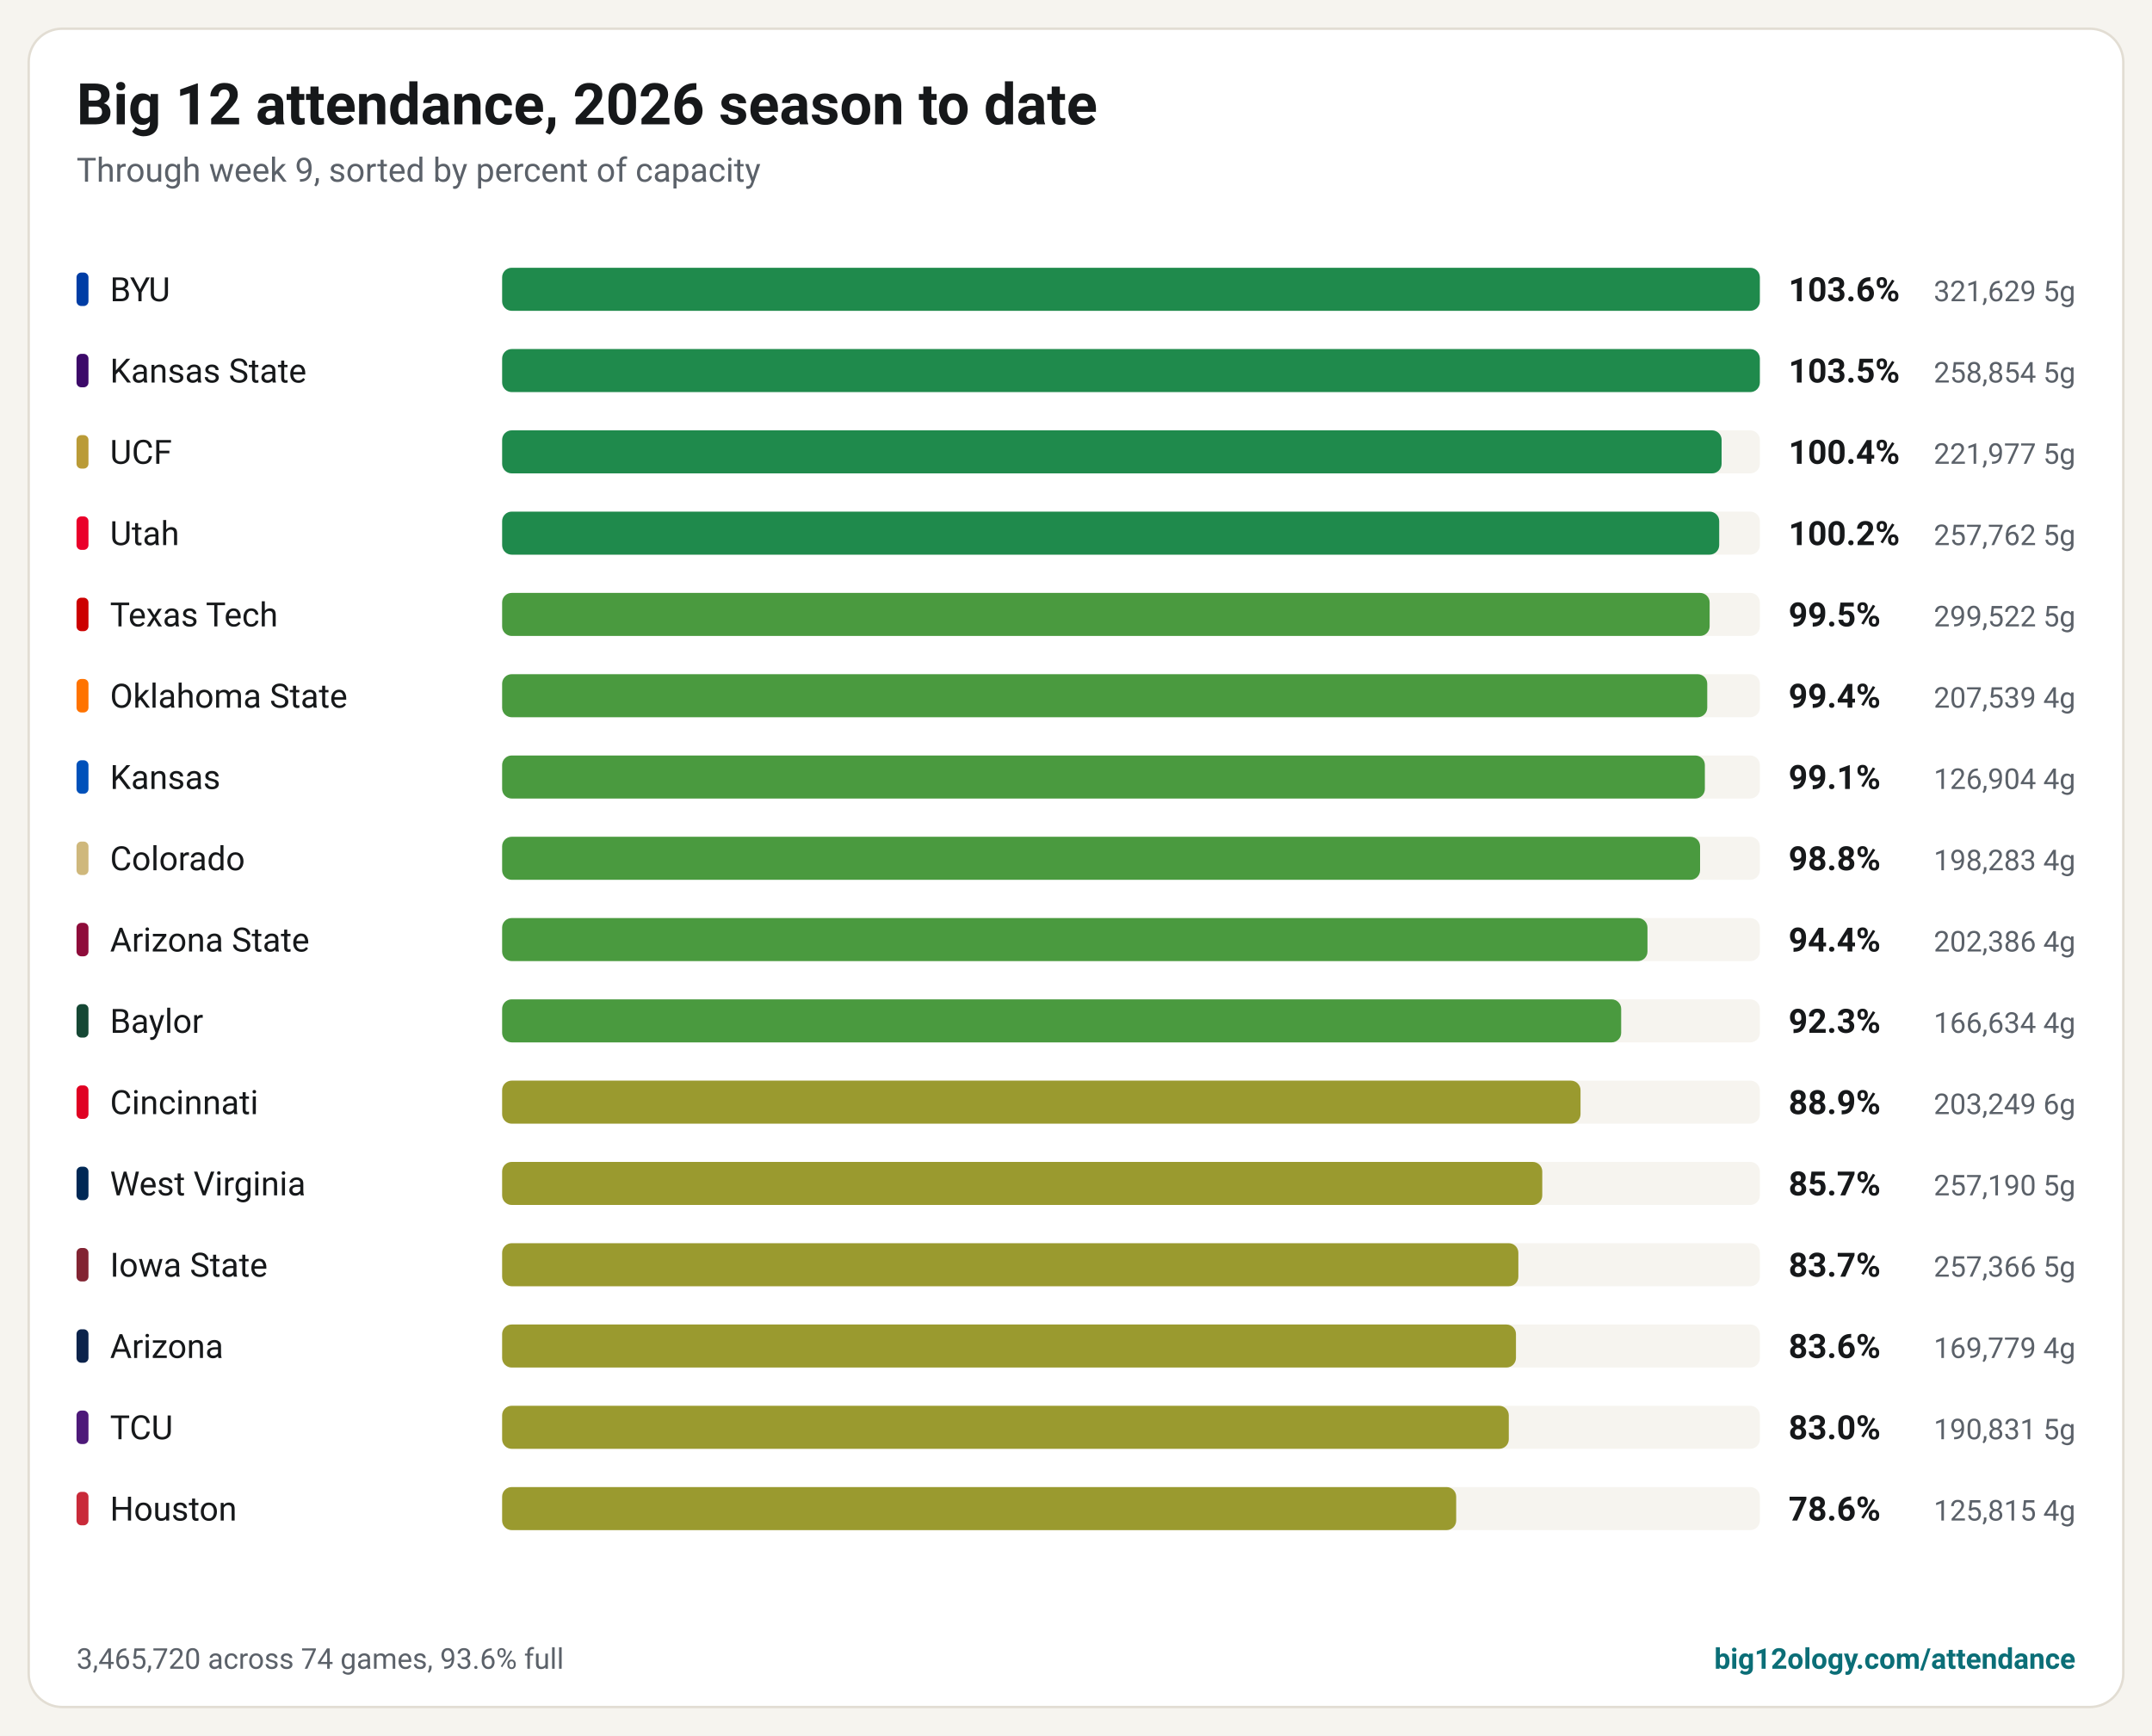
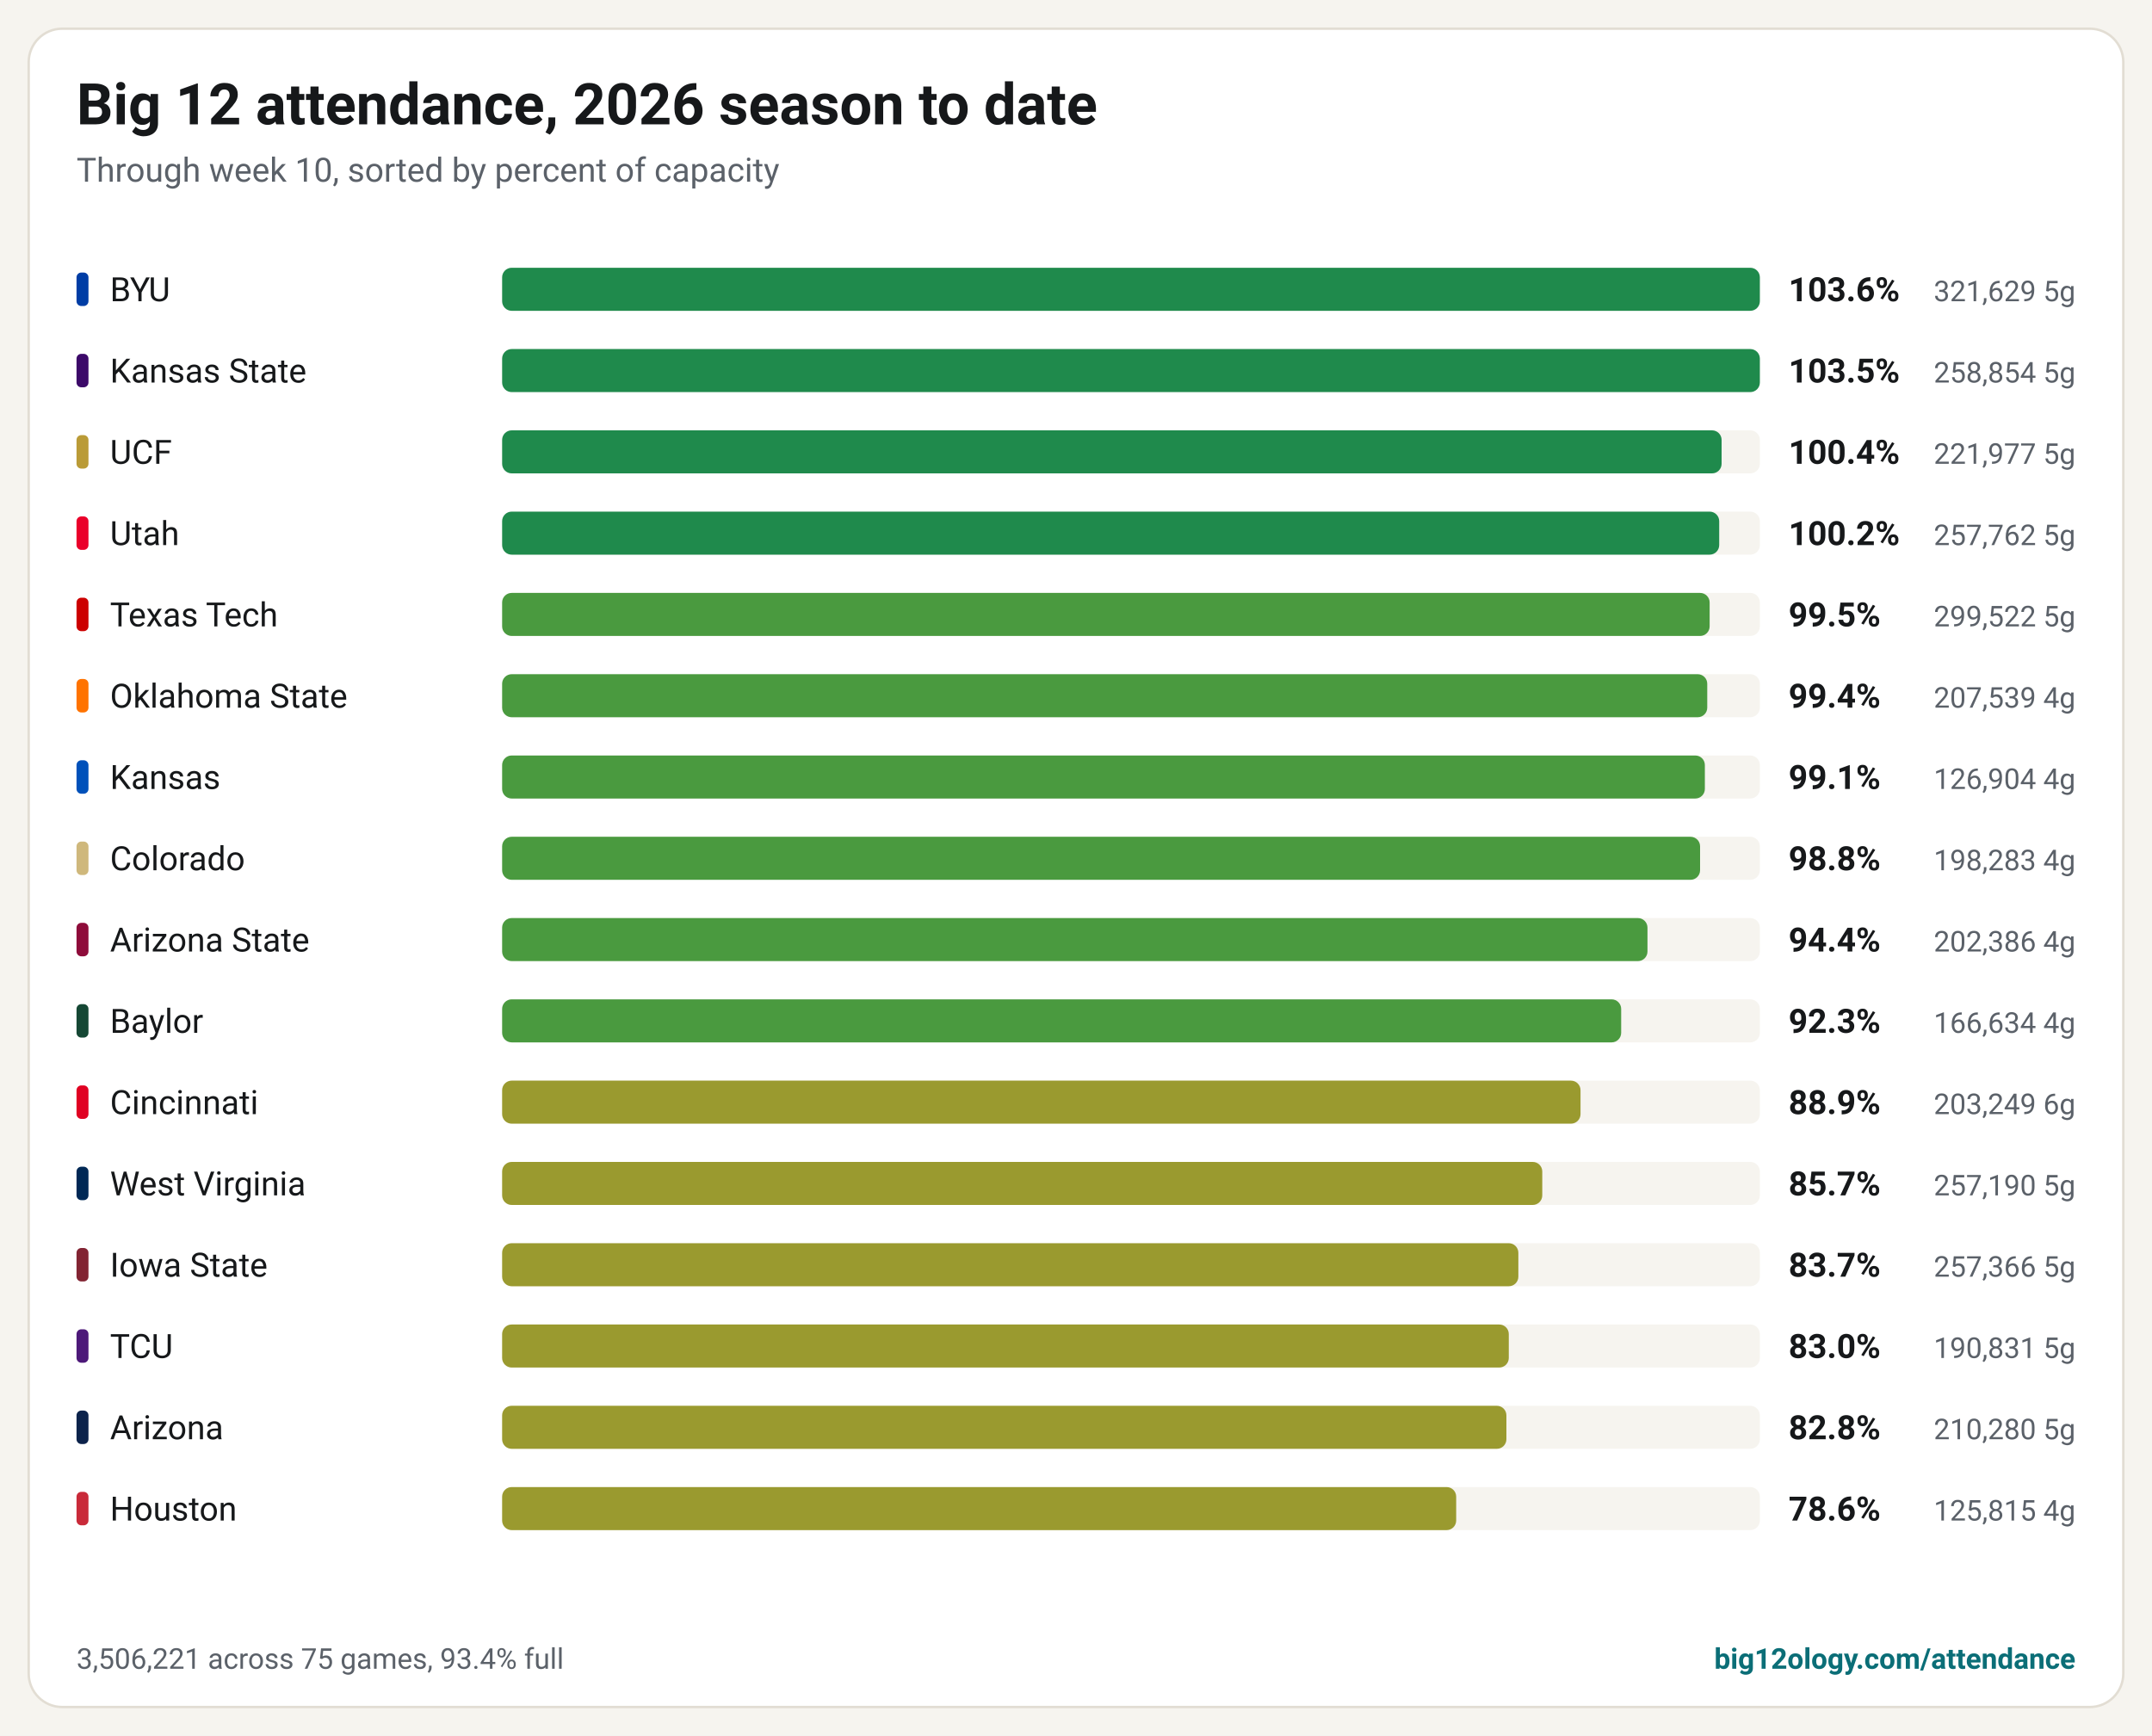
- <svg xmlns="http://www.w3.org/2000/svg" width="900" height="726" viewBox="0 0 900 726" role="img" aria-label="Big 12 attendance, 2026 season to date. Through week 9, sorted by percent of capacity">
+ <svg xmlns="http://www.w3.org/2000/svg" width="900" height="726" viewBox="0 0 900 726" role="img" aria-label="Big 12 attendance, 2026 season to date. Through week 10, sorted by percent of capacity">
  <rect width="900" height="726" fill="#f6f4ef" />
  <rect x="12" y="12" width="876" height="702" rx="14" fill="#ffffff" stroke="#e2ddd3" />
  <text x="32" y="52" font-family="-apple-system, BlinkMacSystemFont, 'Segoe UI', Roboto, Helvetica, Arial, sans-serif" font-size="24" font-weight="700" fill="#16181A">Big 12 attendance, 2026 season to date</text>
-   <text x="32" y="76" font-family="-apple-system, BlinkMacSystemFont, 'Segoe UI', Roboto, Helvetica, Arial, sans-serif" font-size="14" fill="#5b6169">Through week 9, sorted by percent of capacity</text>
+   <text x="32" y="76" font-family="-apple-system, BlinkMacSystemFont, 'Segoe UI', Roboto, Helvetica, Arial, sans-serif" font-size="14" fill="#5b6169">Through week 10, sorted by percent of capacity</text>
  <rect x="32" y="114" width="5" height="14" rx="2" fill="#003da5" />
  <text x="46" y="126" font-family="-apple-system, BlinkMacSystemFont, 'Segoe UI', Roboto, Helvetica, Arial, sans-serif" font-size="14" fill="#16181A">BYU</text>
  <rect x="210" y="112" width="526" height="18" rx="4" fill="#f6f4ef" />
  <rect x="210" y="112" width="526" height="18" rx="4" fill="#1f8a4c" />
  <text x="748" y="126" font-family="-apple-system, BlinkMacSystemFont, 'Segoe UI', Roboto, Helvetica, Arial, sans-serif" font-size="14" font-weight="700" fill="#16181A">103.6%</text>
  <text x="868" y="126" font-family="-apple-system, BlinkMacSystemFont, 'Segoe UI', Roboto, Helvetica, Arial, sans-serif" font-size="12" fill="#5b6169" text-anchor="end">321,629 5g</text>
  <rect x="32" y="148" width="5" height="14" rx="2" fill="#3c0969" />
  <text x="46" y="160" font-family="-apple-system, BlinkMacSystemFont, 'Segoe UI', Roboto, Helvetica, Arial, sans-serif" font-size="14" fill="#16181A">Kansas State</text>
  <rect x="210" y="146" width="526" height="18" rx="4" fill="#f6f4ef" />
  <rect x="210" y="146" width="526" height="18" rx="4" fill="#1f8a4c" />
  <text x="748" y="160" font-family="-apple-system, BlinkMacSystemFont, 'Segoe UI', Roboto, Helvetica, Arial, sans-serif" font-size="14" font-weight="700" fill="#16181A">103.5%</text>
  <text x="868" y="160" font-family="-apple-system, BlinkMacSystemFont, 'Segoe UI', Roboto, Helvetica, Arial, sans-serif" font-size="12" fill="#5b6169" text-anchor="end">258,854 5g</text>
  <rect x="32" y="182" width="5" height="14" rx="2" fill="#ba9b37" />
  <text x="46" y="194" font-family="-apple-system, BlinkMacSystemFont, 'Segoe UI', Roboto, Helvetica, Arial, sans-serif" font-size="14" fill="#16181A">UCF</text>
  <rect x="210" y="180" width="526" height="18" rx="4" fill="#f6f4ef" />
  <rect x="210" y="180" width="510" height="18" rx="4" fill="#1f8a4c" />
  <text x="748" y="194" font-family="-apple-system, BlinkMacSystemFont, 'Segoe UI', Roboto, Helvetica, Arial, sans-serif" font-size="14" font-weight="700" fill="#16181A">100.4%</text>
  <text x="868" y="194" font-family="-apple-system, BlinkMacSystemFont, 'Segoe UI', Roboto, Helvetica, Arial, sans-serif" font-size="12" fill="#5b6169" text-anchor="end">221,977 5g</text>
  <rect x="32" y="216" width="5" height="14" rx="2" fill="#ea002a" />
  <text x="46" y="228" font-family="-apple-system, BlinkMacSystemFont, 'Segoe UI', Roboto, Helvetica, Arial, sans-serif" font-size="14" fill="#16181A">Utah</text>
  <rect x="210" y="214" width="526" height="18" rx="4" fill="#f6f4ef" />
  <rect x="210" y="214" width="509" height="18" rx="4" fill="#1f8a4c" />
  <text x="748" y="228" font-family="-apple-system, BlinkMacSystemFont, 'Segoe UI', Roboto, Helvetica, Arial, sans-serif" font-size="14" font-weight="700" fill="#16181A">100.2%</text>
  <text x="868" y="228" font-family="-apple-system, BlinkMacSystemFont, 'Segoe UI', Roboto, Helvetica, Arial, sans-serif" font-size="12" fill="#5b6169" text-anchor="end">257,762 5g</text>
  <rect x="32" y="250" width="5" height="14" rx="2" fill="#cc0000" />
  <text x="46" y="262" font-family="-apple-system, BlinkMacSystemFont, 'Segoe UI', Roboto, Helvetica, Arial, sans-serif" font-size="14" fill="#16181A">Texas Tech</text>
  <rect x="210" y="248" width="526" height="18" rx="4" fill="#f6f4ef" />
  <rect x="210" y="248" width="505" height="18" rx="4" fill="#4a9a3f" />
  <text x="748" y="262" font-family="-apple-system, BlinkMacSystemFont, 'Segoe UI', Roboto, Helvetica, Arial, sans-serif" font-size="14" font-weight="700" fill="#16181A">99.5%</text>
  <text x="868" y="262" font-family="-apple-system, BlinkMacSystemFont, 'Segoe UI', Roboto, Helvetica, Arial, sans-serif" font-size="12" fill="#5b6169" text-anchor="end">299,522 5g</text>
  <rect x="32" y="284" width="5" height="14" rx="2" fill="#ff7300" />
  <text x="46" y="296" font-family="-apple-system, BlinkMacSystemFont, 'Segoe UI', Roboto, Helvetica, Arial, sans-serif" font-size="14" fill="#16181A">Oklahoma State</text>
  <rect x="210" y="282" width="526" height="18" rx="4" fill="#f6f4ef" />
  <rect x="210" y="282" width="504" height="18" rx="4" fill="#4a9a3f" />
  <text x="748" y="296" font-family="-apple-system, BlinkMacSystemFont, 'Segoe UI', Roboto, Helvetica, Arial, sans-serif" font-size="14" font-weight="700" fill="#16181A">99.4%</text>
  <text x="868" y="296" font-family="-apple-system, BlinkMacSystemFont, 'Segoe UI', Roboto, Helvetica, Arial, sans-serif" font-size="12" fill="#5b6169" text-anchor="end">207,539 4g</text>
  <rect x="32" y="318" width="5" height="14" rx="2" fill="#0051ba" />
  <text x="46" y="330" font-family="-apple-system, BlinkMacSystemFont, 'Segoe UI', Roboto, Helvetica, Arial, sans-serif" font-size="14" fill="#16181A">Kansas</text>
  <rect x="210" y="316" width="526" height="18" rx="4" fill="#f6f4ef" />
  <rect x="210" y="316" width="503" height="18" rx="4" fill="#4a9a3f" />
  <text x="748" y="330" font-family="-apple-system, BlinkMacSystemFont, 'Segoe UI', Roboto, Helvetica, Arial, sans-serif" font-size="14" font-weight="700" fill="#16181A">99.1%</text>
  <text x="868" y="330" font-family="-apple-system, BlinkMacSystemFont, 'Segoe UI', Roboto, Helvetica, Arial, sans-serif" font-size="12" fill="#5b6169" text-anchor="end">126,904 4g</text>
  <rect x="32" y="352" width="5" height="14" rx="2" fill="#cfb87c" />
  <text x="46" y="364" font-family="-apple-system, BlinkMacSystemFont, 'Segoe UI', Roboto, Helvetica, Arial, sans-serif" font-size="14" fill="#16181A">Colorado</text>
  <rect x="210" y="350" width="526" height="18" rx="4" fill="#f6f4ef" />
  <rect x="210" y="350" width="501" height="18" rx="4" fill="#4a9a3f" />
  <text x="748" y="364" font-family="-apple-system, BlinkMacSystemFont, 'Segoe UI', Roboto, Helvetica, Arial, sans-serif" font-size="14" font-weight="700" fill="#16181A">98.8%</text>
  <text x="868" y="364" font-family="-apple-system, BlinkMacSystemFont, 'Segoe UI', Roboto, Helvetica, Arial, sans-serif" font-size="12" fill="#5b6169" text-anchor="end">198,283 4g</text>
  <rect x="32" y="386" width="5" height="14" rx="2" fill="#8e0c3a" />
  <text x="46" y="398" font-family="-apple-system, BlinkMacSystemFont, 'Segoe UI', Roboto, Helvetica, Arial, sans-serif" font-size="14" fill="#16181A">Arizona State</text>
  <rect x="210" y="384" width="526" height="18" rx="4" fill="#f6f4ef" />
  <rect x="210" y="384" width="479" height="18" rx="4" fill="#4a9a3f" />
  <text x="748" y="398" font-family="-apple-system, BlinkMacSystemFont, 'Segoe UI', Roboto, Helvetica, Arial, sans-serif" font-size="14" font-weight="700" fill="#16181A">94.4%</text>
  <text x="868" y="398" font-family="-apple-system, BlinkMacSystemFont, 'Segoe UI', Roboto, Helvetica, Arial, sans-serif" font-size="12" fill="#5b6169" text-anchor="end">202,386 4g</text>
  <rect x="32" y="420" width="5" height="14" rx="2" fill="#154734" />
  <text x="46" y="432" font-family="-apple-system, BlinkMacSystemFont, 'Segoe UI', Roboto, Helvetica, Arial, sans-serif" font-size="14" fill="#16181A">Baylor</text>
  <rect x="210" y="418" width="526" height="18" rx="4" fill="#f6f4ef" />
  <rect x="210" y="418" width="468" height="18" rx="4" fill="#4a9a3f" />
  <text x="748" y="432" font-family="-apple-system, BlinkMacSystemFont, 'Segoe UI', Roboto, Helvetica, Arial, sans-serif" font-size="14" font-weight="700" fill="#16181A">92.3%</text>
  <text x="868" y="432" font-family="-apple-system, BlinkMacSystemFont, 'Segoe UI', Roboto, Helvetica, Arial, sans-serif" font-size="12" fill="#5b6169" text-anchor="end">166,634 4g</text>
  <rect x="32" y="454" width="5" height="14" rx="2" fill="#e00122" />
  <text x="46" y="466" font-family="-apple-system, BlinkMacSystemFont, 'Segoe UI', Roboto, Helvetica, Arial, sans-serif" font-size="14" fill="#16181A">Cincinnati</text>
  <rect x="210" y="452" width="526" height="18" rx="4" fill="#f6f4ef" />
  <rect x="210" y="452" width="451" height="18" rx="4" fill="#9a9a2f" />
  <text x="748" y="466" font-family="-apple-system, BlinkMacSystemFont, 'Segoe UI', Roboto, Helvetica, Arial, sans-serif" font-size="14" font-weight="700" fill="#16181A">88.9%</text>
  <text x="868" y="466" font-family="-apple-system, BlinkMacSystemFont, 'Segoe UI', Roboto, Helvetica, Arial, sans-serif" font-size="12" fill="#5b6169" text-anchor="end">203,249 6g</text>
  <rect x="32" y="488" width="5" height="14" rx="2" fill="#002855" />
  <text x="46" y="500" font-family="-apple-system, BlinkMacSystemFont, 'Segoe UI', Roboto, Helvetica, Arial, sans-serif" font-size="14" fill="#16181A">West Virginia</text>
  <rect x="210" y="486" width="526" height="18" rx="4" fill="#f6f4ef" />
  <rect x="210" y="486" width="435" height="18" rx="4" fill="#9a9a2f" />
  <text x="748" y="500" font-family="-apple-system, BlinkMacSystemFont, 'Segoe UI', Roboto, Helvetica, Arial, sans-serif" font-size="14" font-weight="700" fill="#16181A">85.7%</text>
  <text x="868" y="500" font-family="-apple-system, BlinkMacSystemFont, 'Segoe UI', Roboto, Helvetica, Arial, sans-serif" font-size="12" fill="#5b6169" text-anchor="end">257,190 5g</text>
  <rect x="32" y="522" width="5" height="14" rx="2" fill="#822433" />
  <text x="46" y="534" font-family="-apple-system, BlinkMacSystemFont, 'Segoe UI', Roboto, Helvetica, Arial, sans-serif" font-size="14" fill="#16181A">Iowa State</text>
  <rect x="210" y="520" width="526" height="18" rx="4" fill="#f6f4ef" />
  <rect x="210" y="520" width="425" height="18" rx="4" fill="#9a9a2f" />
  <text x="748" y="534" font-family="-apple-system, BlinkMacSystemFont, 'Segoe UI', Roboto, Helvetica, Arial, sans-serif" font-size="14" font-weight="700" fill="#16181A">83.7%</text>
  <text x="868" y="534" font-family="-apple-system, BlinkMacSystemFont, 'Segoe UI', Roboto, Helvetica, Arial, sans-serif" font-size="12" fill="#5b6169" text-anchor="end">257,366 5g</text>
-   <rect x="32" y="556" width="5" height="14" rx="2" fill="#0c234b" />
-   <text x="46" y="568" font-family="-apple-system, BlinkMacSystemFont, 'Segoe UI', Roboto, Helvetica, Arial, sans-serif" font-size="14" fill="#16181A">Arizona</text>
+   <rect x="32" y="556" width="5" height="14" rx="2" fill="#4d1979" />
+   <text x="46" y="568" font-family="-apple-system, BlinkMacSystemFont, 'Segoe UI', Roboto, Helvetica, Arial, sans-serif" font-size="14" fill="#16181A">TCU</text>
  <rect x="210" y="554" width="526" height="18" rx="4" fill="#f6f4ef" />
-   <rect x="210" y="554" width="424" height="18" rx="4" fill="#9a9a2f" />
-   <text x="748" y="568" font-family="-apple-system, BlinkMacSystemFont, 'Segoe UI', Roboto, Helvetica, Arial, sans-serif" font-size="14" font-weight="700" fill="#16181A">83.6%</text>
-   <text x="868" y="568" font-family="-apple-system, BlinkMacSystemFont, 'Segoe UI', Roboto, Helvetica, Arial, sans-serif" font-size="12" fill="#5b6169" text-anchor="end">169,779 4g</text>
-   <rect x="32" y="590" width="5" height="14" rx="2" fill="#4d1979" />
-   <text x="46" y="602" font-family="-apple-system, BlinkMacSystemFont, 'Segoe UI', Roboto, Helvetica, Arial, sans-serif" font-size="14" fill="#16181A">TCU</text>
+   <rect x="210" y="554" width="421" height="18" rx="4" fill="#9a9a2f" />
+   <text x="748" y="568" font-family="-apple-system, BlinkMacSystemFont, 'Segoe UI', Roboto, Helvetica, Arial, sans-serif" font-size="14" font-weight="700" fill="#16181A">83.0%</text>
+   <text x="868" y="568" font-family="-apple-system, BlinkMacSystemFont, 'Segoe UI', Roboto, Helvetica, Arial, sans-serif" font-size="12" fill="#5b6169" text-anchor="end">190,831 5g</text>
+   <rect x="32" y="590" width="5" height="14" rx="2" fill="#0c234b" />
+   <text x="46" y="602" font-family="-apple-system, BlinkMacSystemFont, 'Segoe UI', Roboto, Helvetica, Arial, sans-serif" font-size="14" fill="#16181A">Arizona</text>
  <rect x="210" y="588" width="526" height="18" rx="4" fill="#f6f4ef" />
-   <rect x="210" y="588" width="421" height="18" rx="4" fill="#9a9a2f" />
-   <text x="748" y="602" font-family="-apple-system, BlinkMacSystemFont, 'Segoe UI', Roboto, Helvetica, Arial, sans-serif" font-size="14" font-weight="700" fill="#16181A">83.0%</text>
-   <text x="868" y="602" font-family="-apple-system, BlinkMacSystemFont, 'Segoe UI', Roboto, Helvetica, Arial, sans-serif" font-size="12" fill="#5b6169" text-anchor="end">190,831 5g</text>
+   <rect x="210" y="588" width="420" height="18" rx="4" fill="#9a9a2f" />
+   <text x="748" y="602" font-family="-apple-system, BlinkMacSystemFont, 'Segoe UI', Roboto, Helvetica, Arial, sans-serif" font-size="14" font-weight="700" fill="#16181A">82.8%</text>
+   <text x="868" y="602" font-family="-apple-system, BlinkMacSystemFont, 'Segoe UI', Roboto, Helvetica, Arial, sans-serif" font-size="12" fill="#5b6169" text-anchor="end">210,280 5g</text>
  <rect x="32" y="624" width="5" height="14" rx="2" fill="#c92a39" />
  <text x="46" y="636" font-family="-apple-system, BlinkMacSystemFont, 'Segoe UI', Roboto, Helvetica, Arial, sans-serif" font-size="14" fill="#16181A">Houston</text>
  <rect x="210" y="622" width="526" height="18" rx="4" fill="#f6f4ef" />
  <rect x="210" y="622" width="399" height="18" rx="4" fill="#9a9a2f" />
  <text x="748" y="636" font-family="-apple-system, BlinkMacSystemFont, 'Segoe UI', Roboto, Helvetica, Arial, sans-serif" font-size="14" font-weight="700" fill="#16181A">78.6%</text>
  <text x="868" y="636" font-family="-apple-system, BlinkMacSystemFont, 'Segoe UI', Roboto, Helvetica, Arial, sans-serif" font-size="12" fill="#5b6169" text-anchor="end">125,815 4g</text>
-   <text x="32" y="698" font-family="-apple-system, BlinkMacSystemFont, 'Segoe UI', Roboto, Helvetica, Arial, sans-serif" font-size="12" fill="#5b6169">3,465,720 across 74 games, 93.6% full</text>
+   <text x="32" y="698" font-family="-apple-system, BlinkMacSystemFont, 'Segoe UI', Roboto, Helvetica, Arial, sans-serif" font-size="12" fill="#5b6169">3,506,221 across 75 games, 93.4% full</text>
  <text x="868" y="698" font-family="-apple-system, BlinkMacSystemFont, 'Segoe UI', Roboto, Helvetica, Arial, sans-serif" font-size="12" fill="#0B6E77" text-anchor="end" font-weight="600">big12ology.com/attendance</text>
</svg>
